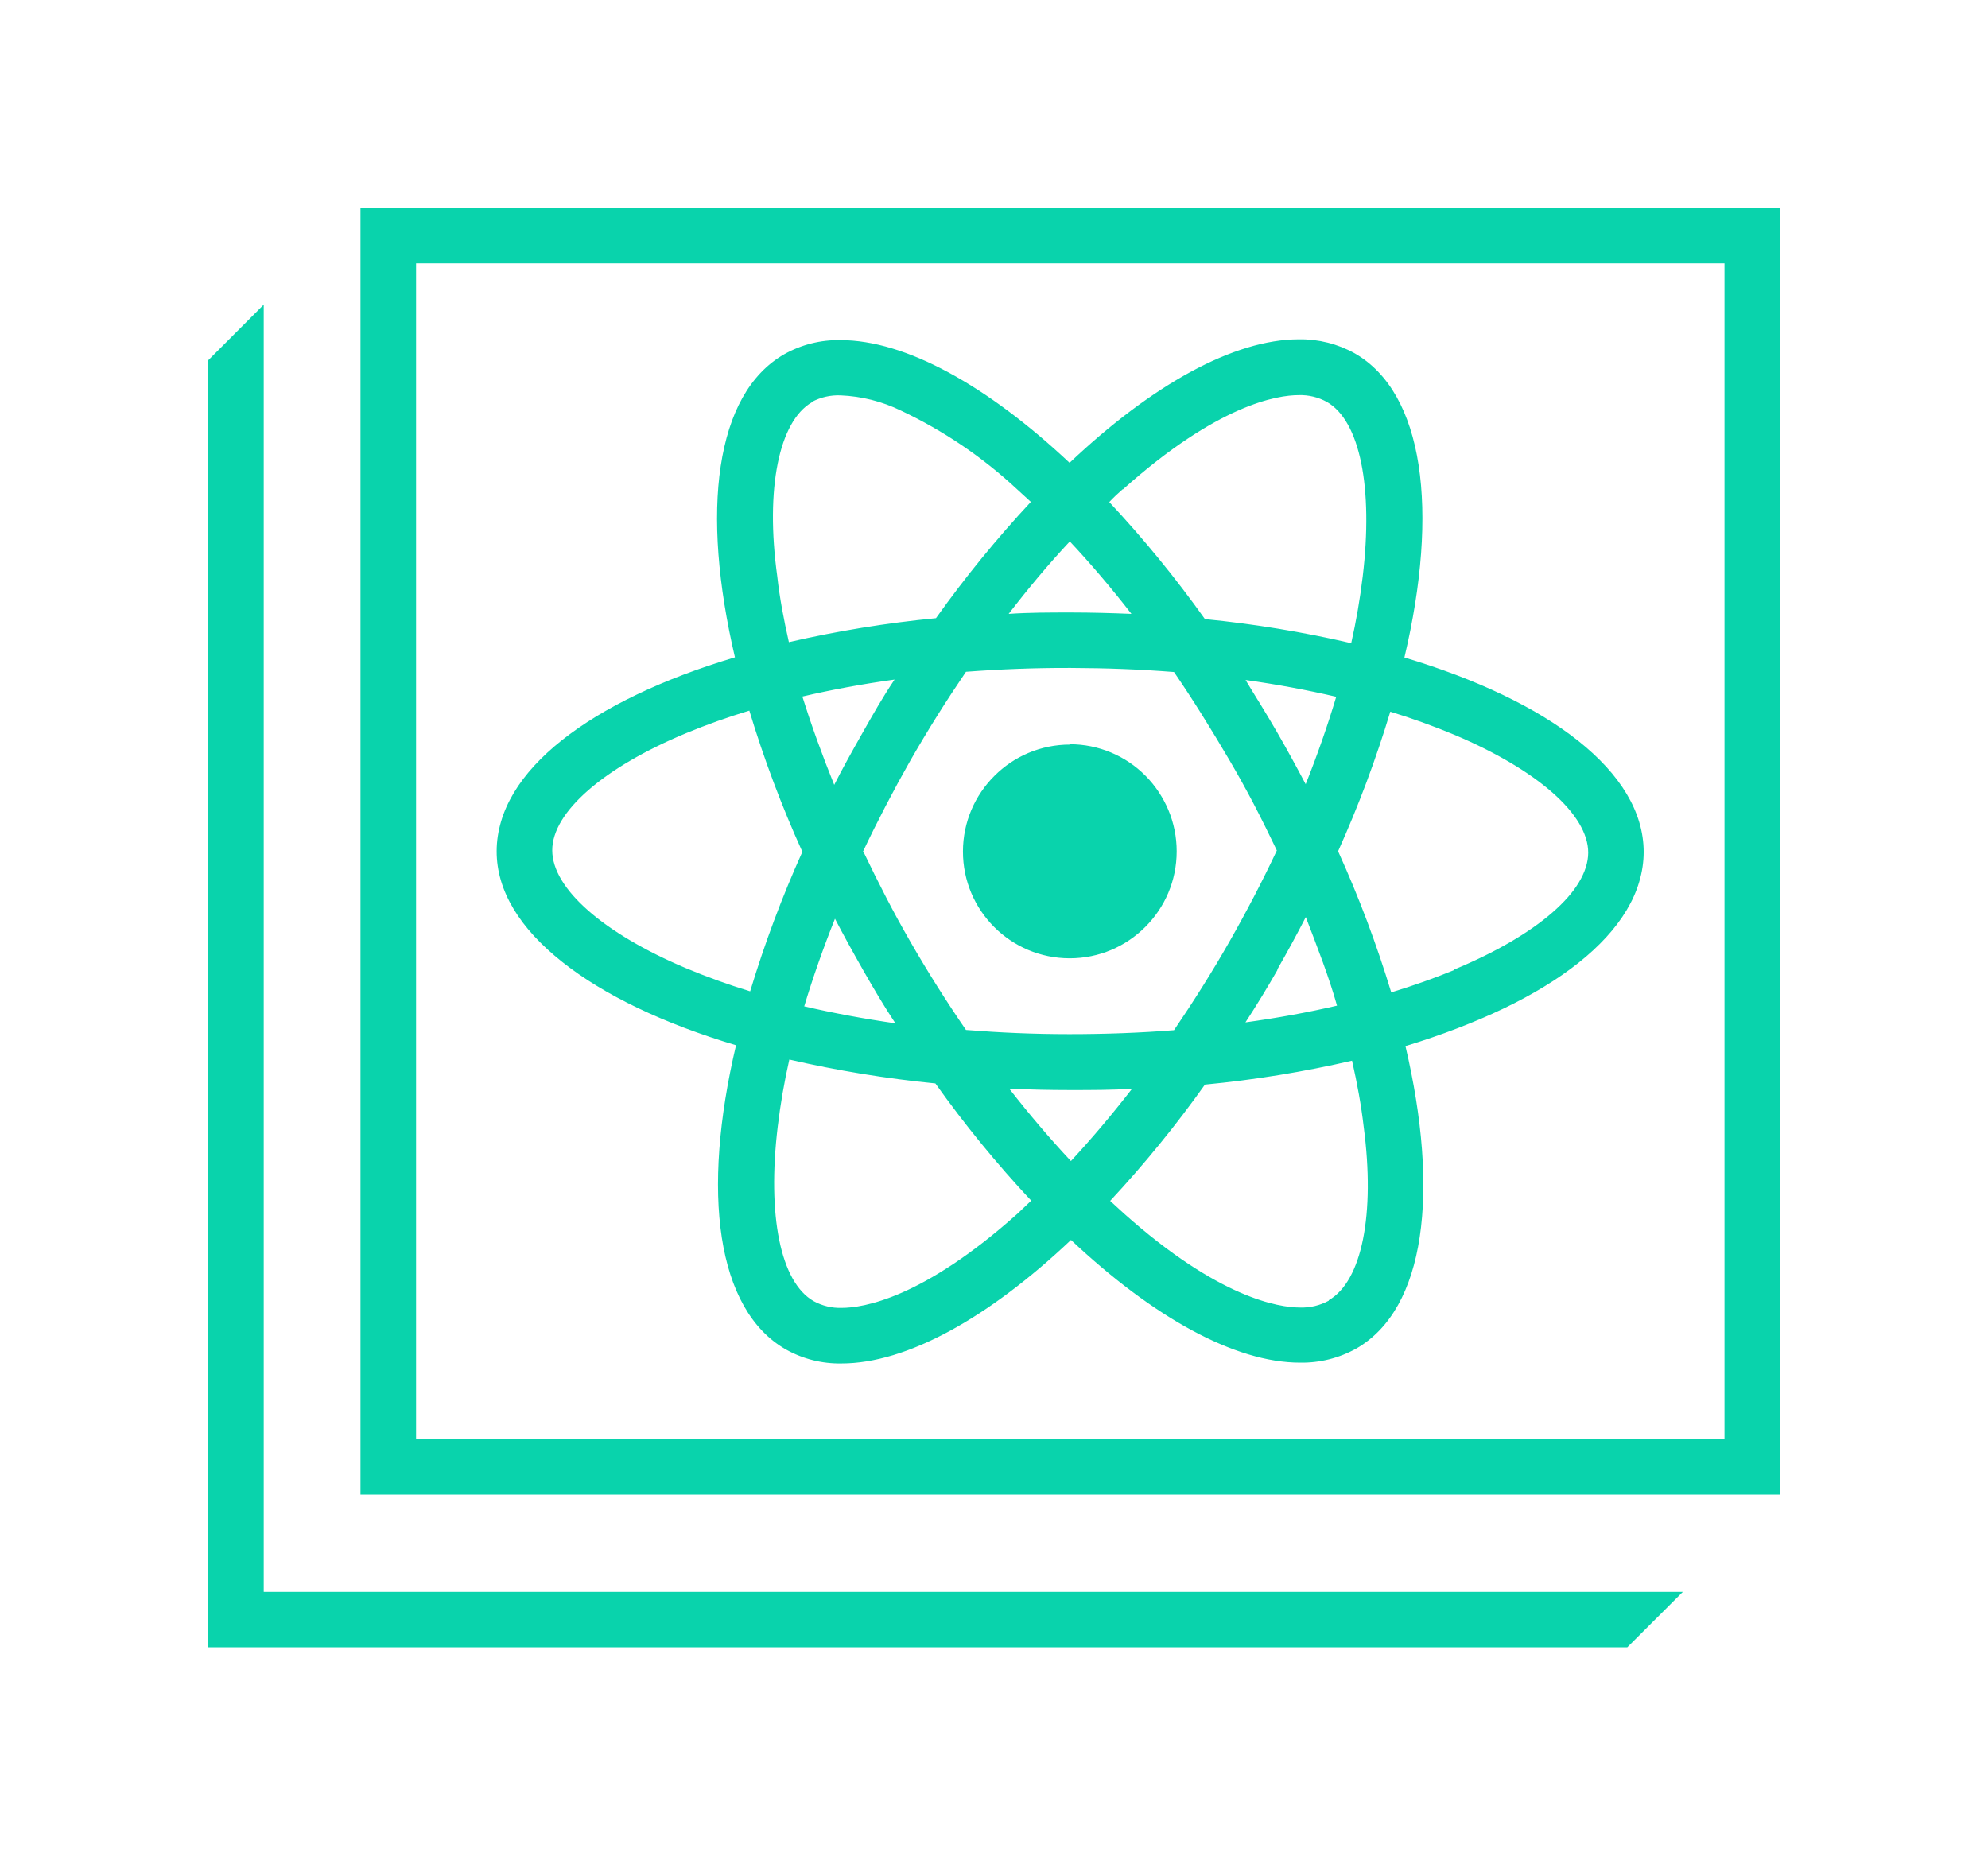
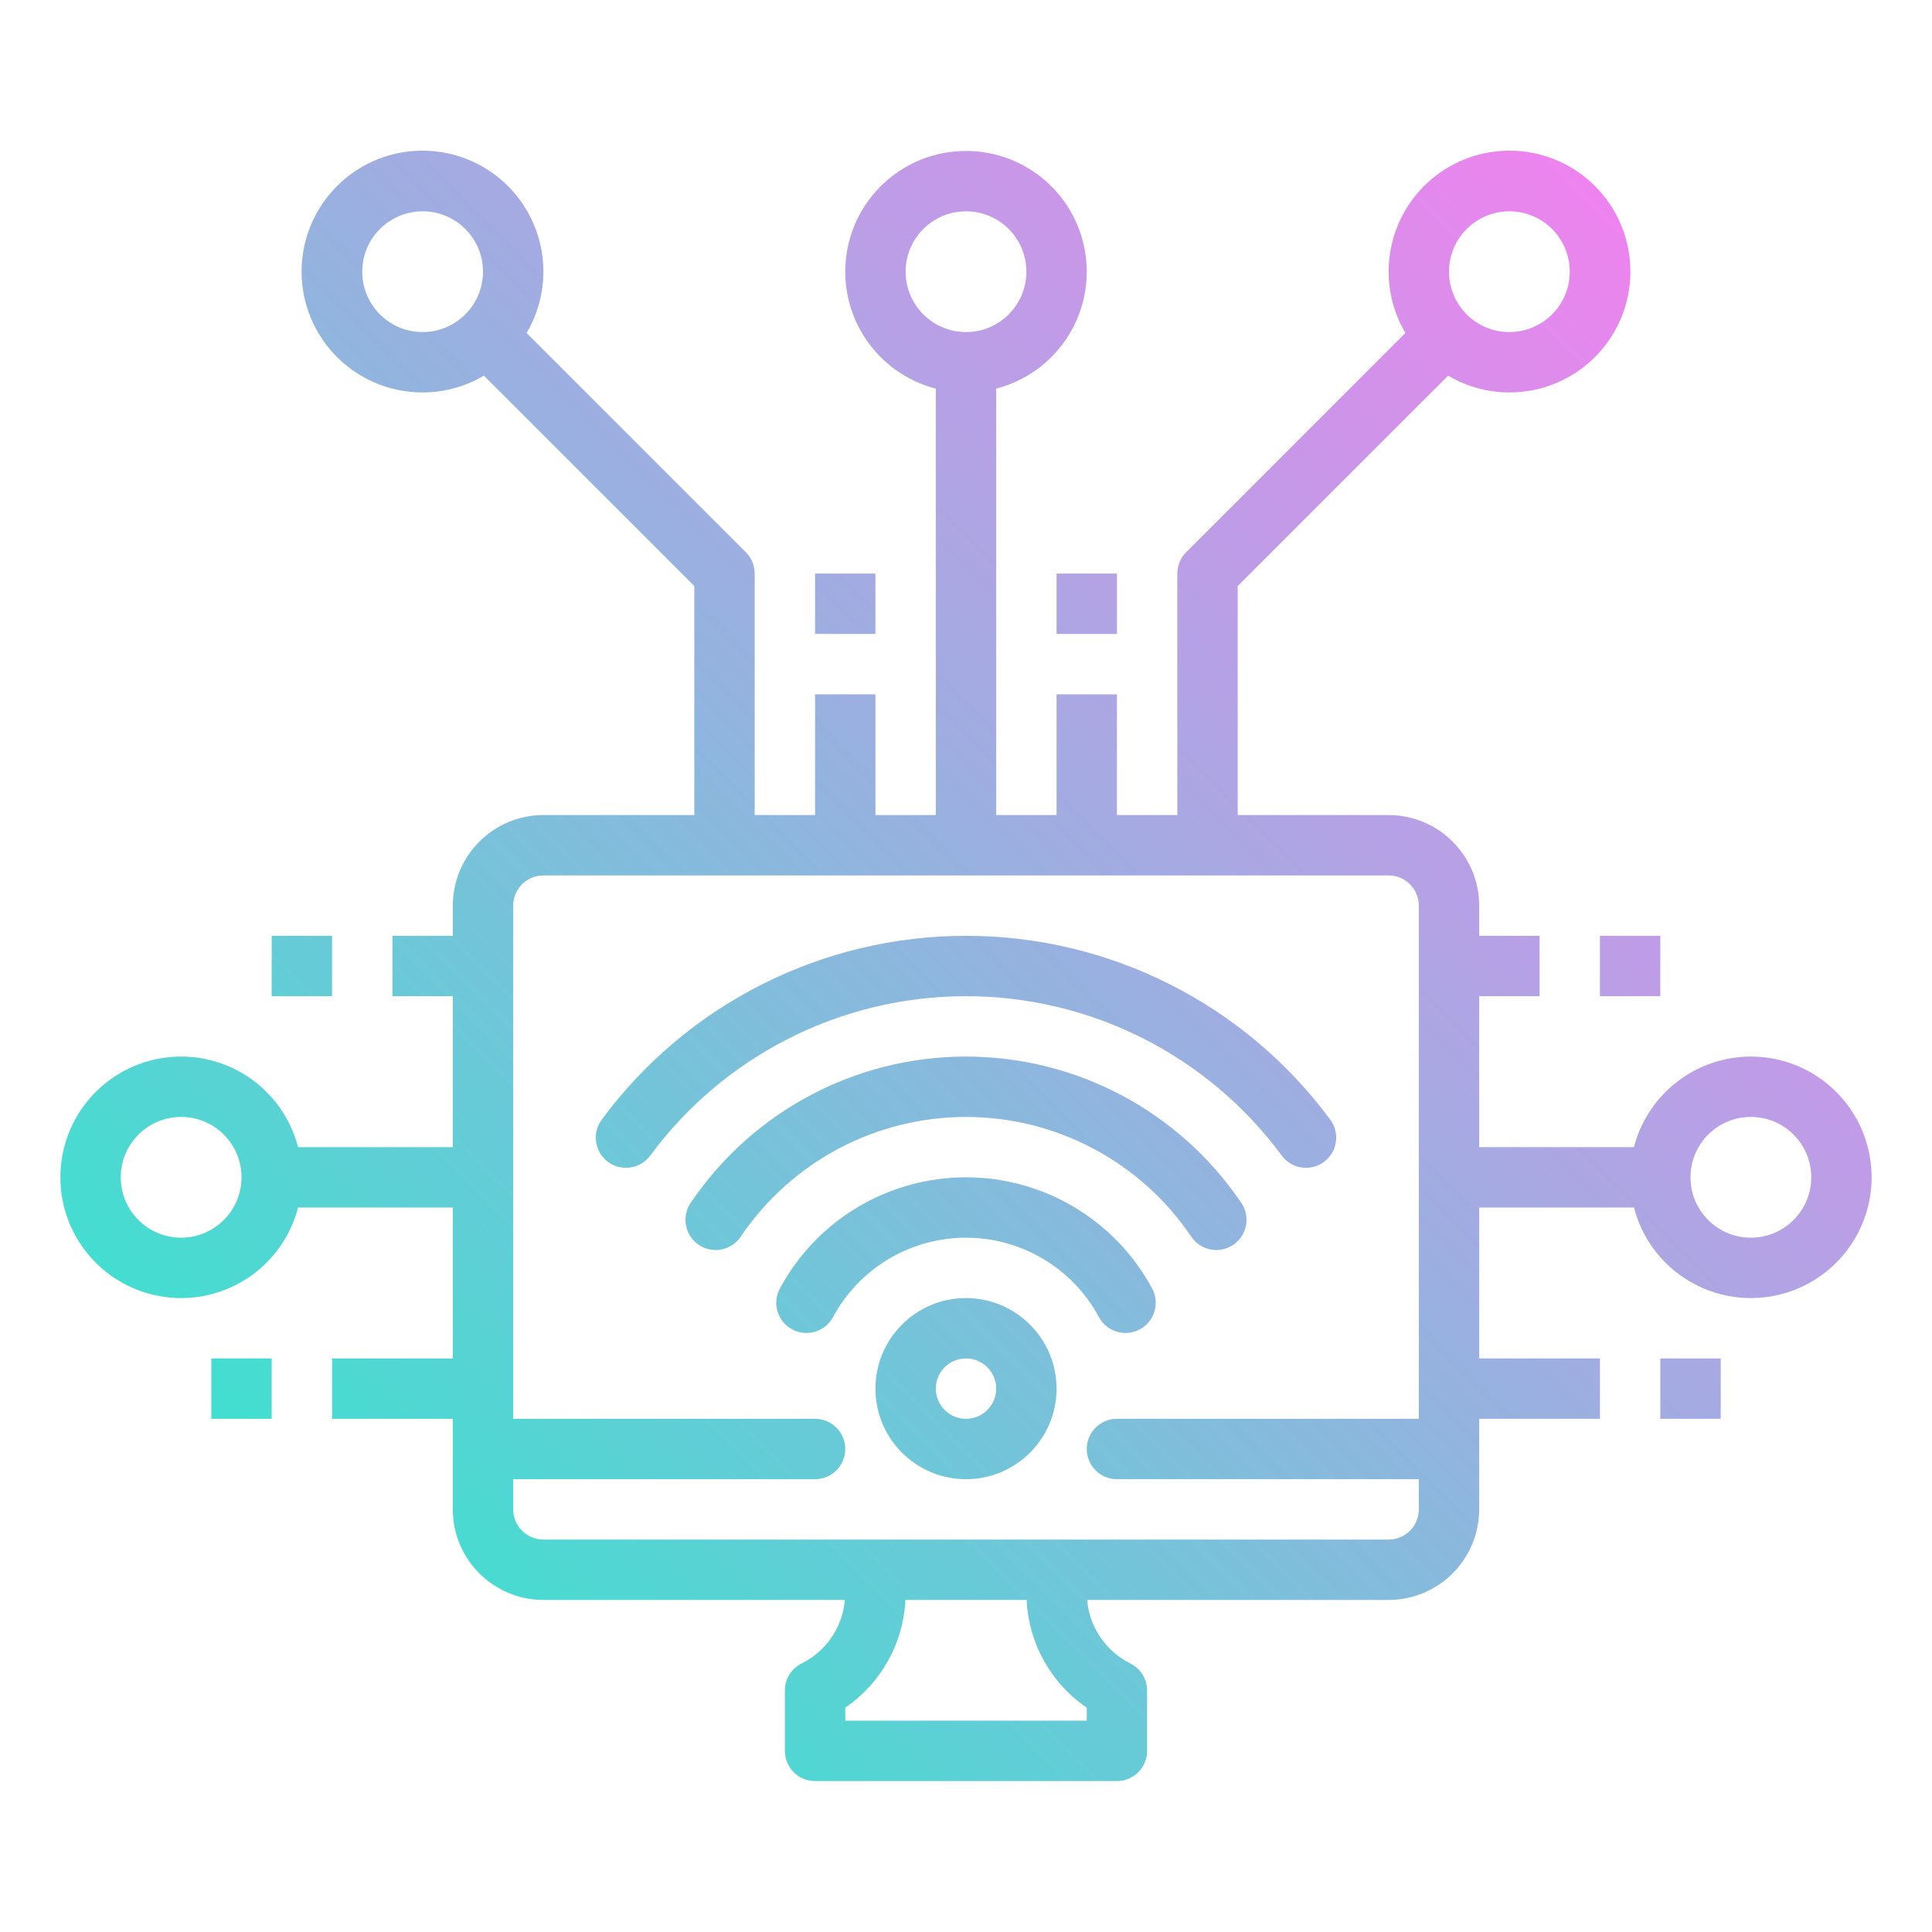
- <svg xmlns="http://www.w3.org/2000/svg" viewBox="0 0 170.96 159.93">
+ <svg xmlns="http://www.w3.org/2000/svg" viewBox="0 0 512 512" width="512" height="512">
  <defs>
-     <style>.cls-1{fill:#09d3ac;}</style>
+     <linearGradient id="linear-gradient" x1="82.692" y1="402.692" x2="429.308" y2="56.075" gradientUnits="userSpaceOnUse">
+       <stop offset="0" stop-color="#41dfd0" />
+       <stop offset="1" stop-color="#ee83ef" />
+     </linearGradient>
  </defs>
-   <path class="cls-1" d="M141.35,73.27c0-6.89-8.11-13-20.58-16.73,3-12.67,1.69-22.75-4.28-26.16a9.55,9.55,0,0,0-4.79-1.2c-5.57,0-12.61,3.89-19.72,10.62-7.11-6.68-14.13-10.55-19.69-10.55a9.46,9.46,0,0,0-4.86,1.22c-5.94,3.42-7.17,13.44-4.21,26.05-12.41,3.71-20.48,9.77-20.5,16.63s8.12,13,20.59,16.72c-3,12.68-1.7,22.75,4.28,26.16a9.41,9.41,0,0,0,4.78,1.2c5.58,0,12.62-3.89,19.73-10.62,7.1,6.68,14.12,10.55,19.69,10.55a9.59,9.59,0,0,0,4.86-1.22c5.94-3.42,7.16-13.44,4.21-26C133.27,86.18,141.34,80.12,141.35,73.27ZM96.56,42.06c8.19-7.33,13.31-8.12,15.13-8.12h0a4.71,4.71,0,0,1,2.42.58c2.86,1.63,4,7.38,3.09,15a56.73,56.73,0,0,1-1,5.79,97.7,97.7,0,0,0-12.58-2.07,98.47,98.47,0,0,0-8.24-10.08C95.75,42.79,96.15,42.42,96.56,42.06ZM71.77,78.94c.78,1.5,1.61,3,2.47,4.51S76,86.49,77,88c-2.71-.39-5.34-.88-7.84-1.46C69.86,84,70.75,81.5,71.77,78.94ZM69,59.9c2.53-.59,5.18-1.08,7.93-1.46-1,1.48-1.86,3-2.76,4.59s-1.69,3-2.46,4.52Q70.18,63.65,69,59.9Zm5.21,13.34q1.86-3.93,4.09-7.86c1.5-2.62,3.11-5.17,4.77-7.61,2.91-.22,5.91-.34,9-.33s6,.12,8.89.35c1.66,2.42,3.25,5,4.75,7.55s2.88,5.22,4.12,7.83c-1.23,2.62-2.6,5.25-4.08,7.85s-3.11,5.18-4.77,7.62c-2.91.23-5.91.34-9,.34s-6-.13-8.89-.36c-1.66-2.42-3.26-4.94-4.76-7.55S75.5,75.85,74.25,73.24Zm32.86-14.77c2.72.38,5.35.87,7.84,1.45-.74,2.47-1.62,5-2.64,7.55-.79-1.5-1.61-3-2.48-4.51S108,59.93,107.11,58.47Zm2.76,24.92q1.29-2.27,2.46-4.53c1,2.6,2,5.16,2.7,7.66-2.52.59-5.17,1.07-7.92,1.45Q108.52,85.75,109.87,83.39ZM92,46.56c1.8,1.92,3.57,4,5.3,6.23-1.71-.07-3.46-.12-5.23-.12s-3.58,0-5.33.12C88.45,50.57,90.2,48.48,92,46.56Zm-22.18-12A4.82,4.82,0,0,1,72.29,34a13.11,13.11,0,0,1,5.19,1.31,39.07,39.07,0,0,1,10,6.78l1.17,1.07a98.49,98.49,0,0,0-8.16,10,98.88,98.88,0,0,0-12.65,2.06c-.44-1.94-.8-3.84-1-5.67C65.8,42,67,36.24,69.81,34.6ZM64.53,85.26a58.75,58.75,0,0,1-5.54-2c-7.1-3-11.5-6.85-11.5-10.14S51.91,66,59,63.05a57.63,57.63,0,0,1,5.44-1.94A97.93,97.93,0,0,0,69,73.25,98.72,98.72,0,0,0,64.53,85.26Zm23,19.1c-8.19,7.33-13.31,8.11-15.14,8.11a4.69,4.69,0,0,1-2.42-.58c-2.86-1.63-4-7.38-3.09-15a56.07,56.07,0,0,1,1-5.78,99.51,99.51,0,0,0,12.58,2.06,97.17,97.17,0,0,0,8.24,10.08Zm4.57-4.51c-1.8-1.92-3.57-4-5.31-6.23,1.72.08,3.47.12,5.24.12s3.58,0,5.33-.11C95.63,95.85,93.87,97.93,92.09,99.85Zm22.18,12a4.82,4.82,0,0,1-2.48.59c-1.82,0-7-.8-15.16-8.1l-1.17-1.07a98.44,98.44,0,0,0,8.15-10,97,97,0,0,0,12.66-2.06c.44,1.94.79,3.84,1,5.67C118.27,104.42,117.12,110.18,114.27,111.81Zm10.8-28.44c-1.71.7-3.52,1.35-5.44,1.93a98.54,98.54,0,0,0-4.57-12.14,98.1,98.1,0,0,0,4.49-12,58.75,58.75,0,0,1,5.54,2c7.09,3,11.5,6.85,11.49,10.14S132.17,80.42,125.07,83.37ZM92,82.39a9.18,9.18,0,1,0-9.17-9.19A9.17,9.17,0,0,0,92,82.39ZM31,17.88V128.53H153.07V17.88ZM148.3,123.77H35.78V22.65H148.3Zm-85-33.9c-3,12.68-1.7,22.75,4.28,26.16a9.41,9.41,0,0,0,4.78,1.2c5.58,0,12.62-3.89,19.73-10.62,7.1,6.68,14.12,10.55,19.69,10.55a9.59,9.59,0,0,0,4.86-1.22c5.94-3.42,7.16-13.44,4.21-26,12.41-3.72,20.48-9.78,20.49-16.63s-8.11-13-20.58-16.73c3-12.67,1.69-22.75-4.28-26.16a9.55,9.55,0,0,0-4.79-1.2c-5.57,0-12.61,3.89-19.72,10.62-7.11-6.68-14.13-10.55-19.69-10.55a9.46,9.46,0,0,0-4.86,1.22c-5.94,3.42-7.17,13.44-4.21,26.05-12.41,3.71-20.48,9.77-20.5,16.63S50.84,86.13,63.31,89.87Zm24.21,14.49c-8.19,7.33-13.31,8.11-15.14,8.11a4.69,4.69,0,0,1-2.42-.58c-2.86-1.63-4-7.38-3.09-15a56.07,56.07,0,0,1,1-5.78,99.51,99.51,0,0,0,12.58,2.06,97.17,97.17,0,0,0,8.24,10.08Zm24.79-36.89c-.79-1.5-1.61-3-2.48-4.51s-1.8-3-2.72-4.49c2.72.38,5.35.87,7.84,1.45C114.21,62.39,113.33,64.92,112.31,67.47Zm2.72,19c-2.52.59-5.17,1.07-7.92,1.45q1.41-2.22,2.76-4.58t2.46-4.53C113.37,81.46,114.28,84,115,86.52Zm-5.21-13.35c-1.23,2.62-2.6,5.25-4.08,7.85s-3.11,5.18-4.77,7.62c-2.91.23-5.91.34-9,.34s-6-.13-8.89-.36c-1.66-2.42-3.26-4.94-4.76-7.55s-2.87-5.22-4.12-7.83q1.86-3.93,4.09-7.86c1.5-2.62,3.11-5.17,4.77-7.61,2.91-.22,5.91-.34,9-.33s6,.12,8.89.35c1.66,2.42,3.25,5,4.75,7.55S108.58,70.56,109.82,73.17ZM77,88c-2.71-.39-5.34-.88-7.84-1.46.74-2.46,1.63-5,2.65-7.55.78,1.5,1.61,3,2.47,4.51S76,86.49,77,88ZM74.21,63c-.87,1.5-1.69,3-2.46,4.52Q70.18,63.65,69,59.9c2.53-.59,5.18-1.08,7.93-1.46C76,59.92,75.11,61.45,74.21,63ZM92.09,99.85c-1.8-1.92-3.57-4-5.31-6.23,1.72.08,3.47.12,5.24.12s3.58,0,5.33-.11C95.63,95.85,93.87,97.93,92.09,99.85Zm22.18,12a4.82,4.82,0,0,1-2.48.59c-1.82,0-7-.8-15.16-8.1l-1.17-1.07a98.44,98.44,0,0,0,8.15-10,97,97,0,0,0,12.66-2.06c.44,1.94.79,3.84,1,5.67C118.27,104.42,117.12,110.18,114.27,111.81Zm5.28-50.66a58.75,58.75,0,0,1,5.54,2c7.09,3,11.5,6.85,11.49,10.14s-4.41,7.16-11.51,10.11c-1.71.7-3.52,1.35-5.44,1.93a98.54,98.54,0,0,0-4.57-12.14A98.1,98.1,0,0,0,119.55,61.15Zm-23-19.09c8.19-7.33,13.31-8.12,15.13-8.12h0a4.71,4.71,0,0,1,2.42.58c2.86,1.63,4,7.38,3.09,15a56.73,56.73,0,0,1-1,5.79,97.7,97.7,0,0,0-12.58-2.07,98.47,98.47,0,0,0-8.24-10.08C95.75,42.79,96.15,42.42,96.56,42.06ZM92,46.56c1.8,1.92,3.57,4,5.3,6.23-1.71-.07-3.46-.12-5.23-.12s-3.58,0-5.33.12C88.45,50.57,90.2,48.48,92,46.56Zm-22.18-12A4.82,4.82,0,0,1,72.29,34a13.11,13.11,0,0,1,5.19,1.31,39.07,39.07,0,0,1,10,6.78l1.17,1.07a98.49,98.49,0,0,0-8.16,10,98.88,98.88,0,0,0-12.65,2.06c-.44-1.94-.8-3.84-1-5.67C65.8,42,67,36.24,69.81,34.6ZM59,63.05a57.63,57.63,0,0,1,5.44-1.94A97.93,97.93,0,0,0,69,73.25a98.72,98.72,0,0,0-4.49,12,58.75,58.75,0,0,1-5.54-2c-7.1-3-11.5-6.85-11.5-10.14S51.91,66,59,63.05Zm33,1a9.18,9.18,0,1,0,9.17,9.19A9.17,9.17,0,0,0,92,64Zm0,0a9.18,9.18,0,1,0,9.17,9.19A9.17,9.17,0,0,0,92,64Zm0,0a9.18,9.18,0,1,0,9.17,9.19A9.17,9.17,0,0,0,92,64Zm49.35,9.24c0-6.89-8.11-13-20.58-16.73,3-12.67,1.69-22.75-4.28-26.16a9.55,9.55,0,0,0-4.79-1.2c-5.57,0-12.61,3.89-19.72,10.62-7.11-6.68-14.13-10.55-19.69-10.55a9.46,9.46,0,0,0-4.86,1.22c-5.94,3.42-7.17,13.44-4.21,26.05-12.41,3.71-20.48,9.77-20.5,16.63s8.12,13,20.59,16.72c-3,12.68-1.7,22.75,4.28,26.16a9.41,9.41,0,0,0,4.78,1.2c5.58,0,12.62-3.89,19.73-10.62,7.1,6.68,14.12,10.55,19.69,10.55a9.59,9.59,0,0,0,4.86-1.22c5.94-3.42,7.16-13.44,4.21-26C133.27,86.18,141.34,80.12,141.35,73.27ZM96.56,42.06c8.19-7.33,13.31-8.12,15.13-8.12h0a4.71,4.71,0,0,1,2.42.58c2.86,1.63,4,7.38,3.09,15a56.73,56.73,0,0,1-1,5.79,97.7,97.7,0,0,0-12.58-2.07,98.47,98.47,0,0,0-8.24-10.08C95.75,42.79,96.15,42.42,96.56,42.06ZM71.77,78.94c.78,1.5,1.61,3,2.47,4.51S76,86.49,77,88c-2.71-.39-5.34-.88-7.84-1.46C69.86,84,70.75,81.5,71.77,78.94ZM69,59.9c2.53-.59,5.18-1.08,7.93-1.46-1,1.48-1.86,3-2.76,4.59s-1.69,3-2.46,4.52Q70.18,63.65,69,59.9Zm5.21,13.34q1.86-3.93,4.09-7.86c1.5-2.62,3.11-5.17,4.77-7.61,2.91-.22,5.91-.34,9-.33s6,.12,8.89.35c1.66,2.42,3.25,5,4.75,7.55s2.88,5.22,4.12,7.83c-1.23,2.62-2.6,5.25-4.08,7.85s-3.11,5.18-4.77,7.62c-2.91.23-5.91.34-9,.34s-6-.13-8.89-.36c-1.66-2.42-3.26-4.94-4.76-7.55S75.5,75.85,74.25,73.24Zm32.86-14.77c2.72.38,5.35.87,7.84,1.45-.74,2.47-1.62,5-2.64,7.55-.79-1.5-1.61-3-2.48-4.51S108,59.93,107.11,58.47Zm2.76,24.92q1.29-2.27,2.46-4.53c1,2.6,2,5.16,2.7,7.66-2.52.59-5.17,1.07-7.92,1.45Q108.52,85.75,109.87,83.39ZM92,46.56c1.8,1.92,3.57,4,5.3,6.23-1.71-.07-3.46-.12-5.23-.12s-3.58,0-5.33.12C88.45,50.57,90.2,48.48,92,46.56Zm-22.18-12A4.82,4.82,0,0,1,72.29,34a13.11,13.11,0,0,1,5.19,1.31,39.07,39.07,0,0,1,10,6.78l1.17,1.07a98.49,98.49,0,0,0-8.16,10,98.88,98.88,0,0,0-12.65,2.06c-.44-1.94-.8-3.84-1-5.67C65.8,42,67,36.24,69.81,34.6ZM64.53,85.26a58.75,58.75,0,0,1-5.54-2c-7.1-3-11.5-6.85-11.5-10.14S51.91,66,59,63.05a57.63,57.63,0,0,1,5.44-1.94A97.93,97.93,0,0,0,69,73.25,98.72,98.72,0,0,0,64.53,85.26Zm23,19.1c-8.19,7.33-13.31,8.11-15.14,8.11a4.69,4.69,0,0,1-2.42-.58c-2.86-1.63-4-7.38-3.09-15a56.07,56.07,0,0,1,1-5.78,99.51,99.51,0,0,0,12.58,2.06,97.17,97.17,0,0,0,8.24,10.08Zm4.57-4.51c-1.8-1.92-3.57-4-5.31-6.23,1.72.08,3.47.12,5.24.12s3.58,0,5.33-.11C95.63,95.85,93.87,97.93,92.09,99.85Zm22.18,12a4.82,4.82,0,0,1-2.48.59c-1.82,0-7-.8-15.16-8.1l-1.17-1.07a98.44,98.44,0,0,0,8.15-10,97,97,0,0,0,12.66-2.06c.44,1.94.79,3.84,1,5.67C118.27,104.42,117.12,110.18,114.27,111.81Zm10.8-28.44c-1.71.7-3.52,1.35-5.44,1.93a98.54,98.54,0,0,0-4.57-12.14,98.1,98.1,0,0,0,4.49-12,58.75,58.75,0,0,1,5.54,2c7.09,3,11.5,6.85,11.49,10.14S132.17,80.42,125.07,83.37ZM92,82.39a9.18,9.18,0,1,0-9.17-9.19A9.17,9.17,0,0,0,92,82.39Zm-69.32,54.5V26.2L17.89,31V141.66H139.94l4.78-4.77Z" />
+   <g id="gradient">
+     <path d="M256,344a24,24,0,1,0,24,24A24.027,24.027,0,0,0,256,344Zm0,32a8,8,0,1,1,8-8A8.009,8.009,0,0,1,256,376Zm49.32-34.549a8,8,0,1,1-14.081,7.6,40.022,40.022,0,0,0-70.478,0,8,8,0,0,1-14.081-7.6,56.022,56.022,0,0,1,98.64,0ZM352.5,296.672a8,8,0,1,1-12.862,9.516,104,104,0,0,0-167.278,0,8,8,0,1,1-12.862-9.516,120,120,0,0,1,193,0Zm-23.567,22.062a8,8,0,1,1-13.248,8.971,72.033,72.033,0,0,0-119.372,0,8,8,0,1,1-13.248-8.971,88.032,88.032,0,0,1,145.868,0ZM464,280a32.056,32.056,0,0,0-30.987,24H392V264h16V248H392v-8a24.028,24.028,0,0,0-24-24H328V155.313l55.758-55.757a32.037,32.037,0,1,0-11.314-11.314l-58.1,58.1A8,8,0,0,0,312,152v64H296V184H280v32H264V102.987a32,32,0,1,0-16,0V216H232V184H216v32H200V152a8,8,0,0,0-2.343-5.657l-58.1-58.1a32.037,32.037,0,1,0-11.314,11.314L184,155.313V216H144a24.028,24.028,0,0,0-24,24v8H104v16h16v40H78.987a32,32,0,1,0,0,16H120v40H88v16h32v24a24.028,24.028,0,0,0,24,24h79.906a20.808,20.808,0,0,1-11.484,16.845A8,8,0,0,0,208,448v16a8,8,0,0,0,8,8h80a8,8,0,0,0,8-8V448a8,8,0,0,0-4.422-7.155A20.808,20.808,0,0,1,288.094,424H368a24.028,24.028,0,0,0,24-24V376h32V360H392V320h41.013A32,32,0,1,0,464,280ZM400,56a16,16,0,1,1-16,16A16.019,16.019,0,0,1,400,56ZM112,88a16,16,0,1,1,16-16A16.019,16.019,0,0,1,112,88ZM48,328a16,16,0,1,1,16-16A16.019,16.019,0,0,1,48,328ZM240,72a16,16,0,1,1,16,16A16.019,16.019,0,0,1,240,72Zm48,384H224v-3.446A36.68,36.68,0,0,0,239.943,424h32.114A36.68,36.68,0,0,0,288,452.554Zm88-80H296a8,8,0,0,0,0,16h80v8a8.009,8.009,0,0,1-8,8H144a8.009,8.009,0,0,1-8-8v-8h80a8,8,0,0,0,0-16H136V240a8.009,8.009,0,0,1,8-8H368a8.009,8.009,0,0,1,8,8Zm88-48a16,16,0,1,1,16-16A16.019,16.019,0,0,1,464,328ZM232,168H216V152h16Zm48,0V152h16v16ZM88,264H72V248H88ZM72,360v16H56V360Zm352-96V248h16v16Zm32,112H440V360h16Z" style="fill:url(#linear-gradient)" />
+   </g>
</svg>
